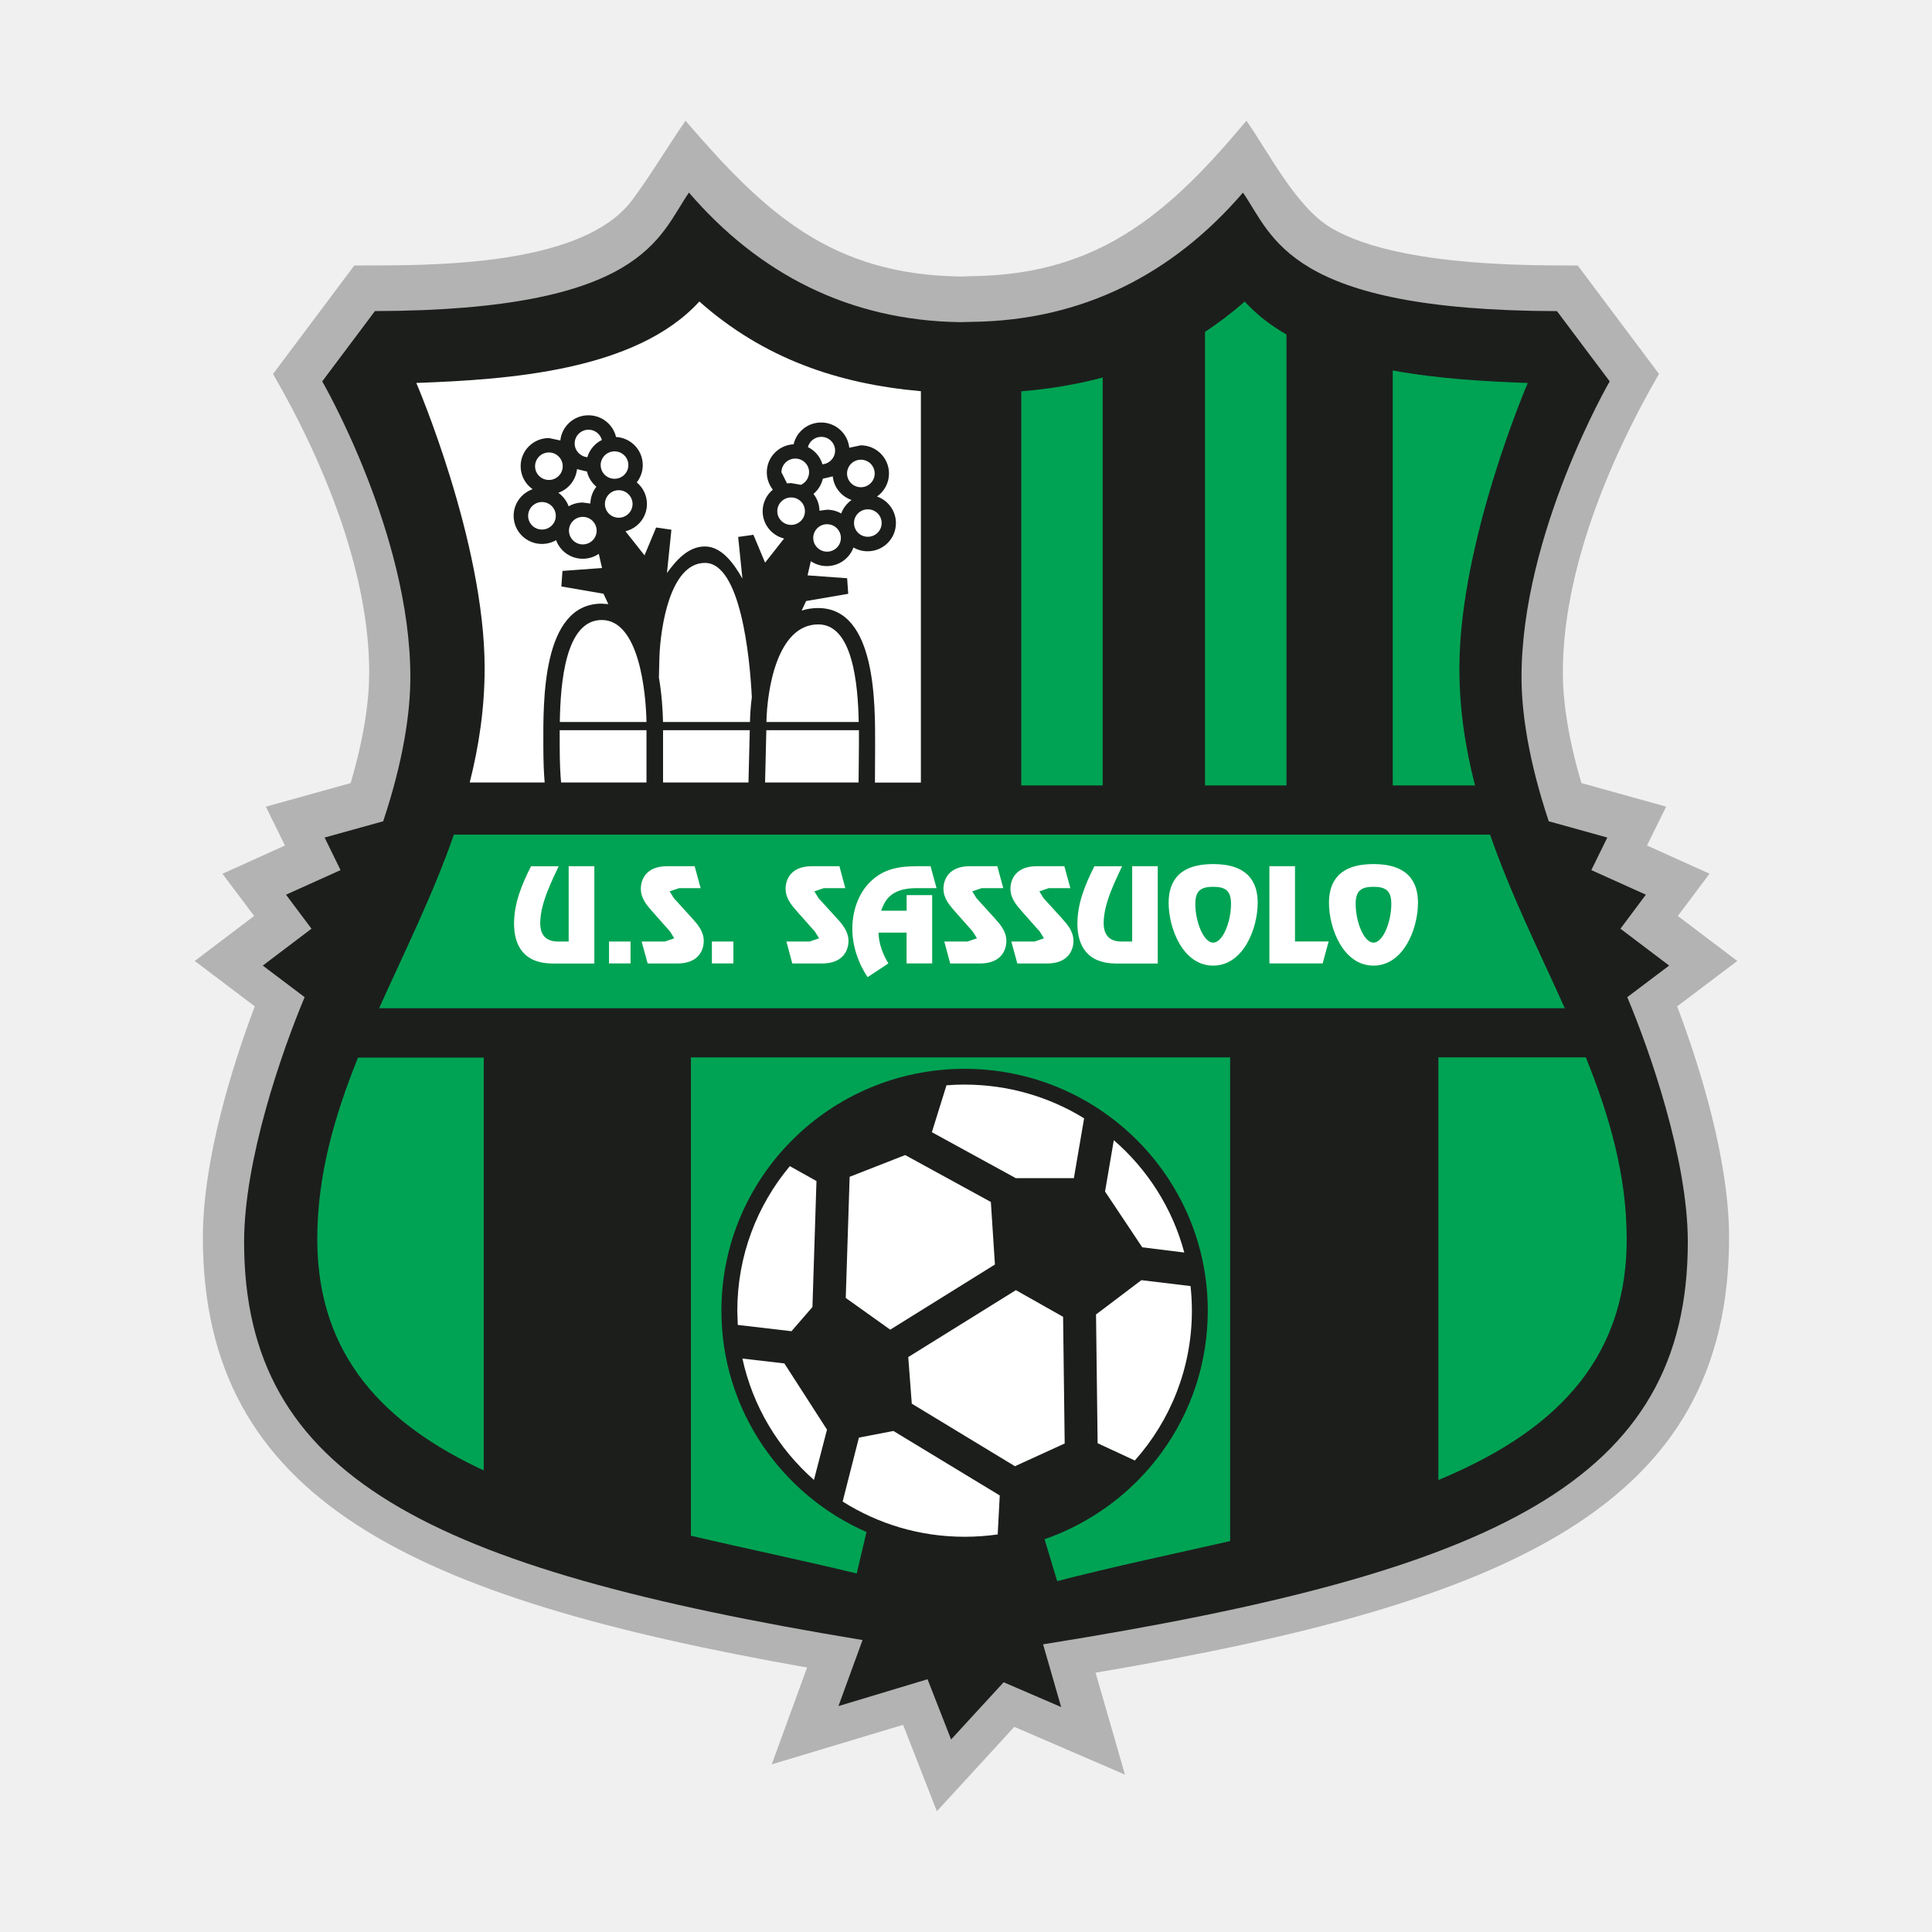
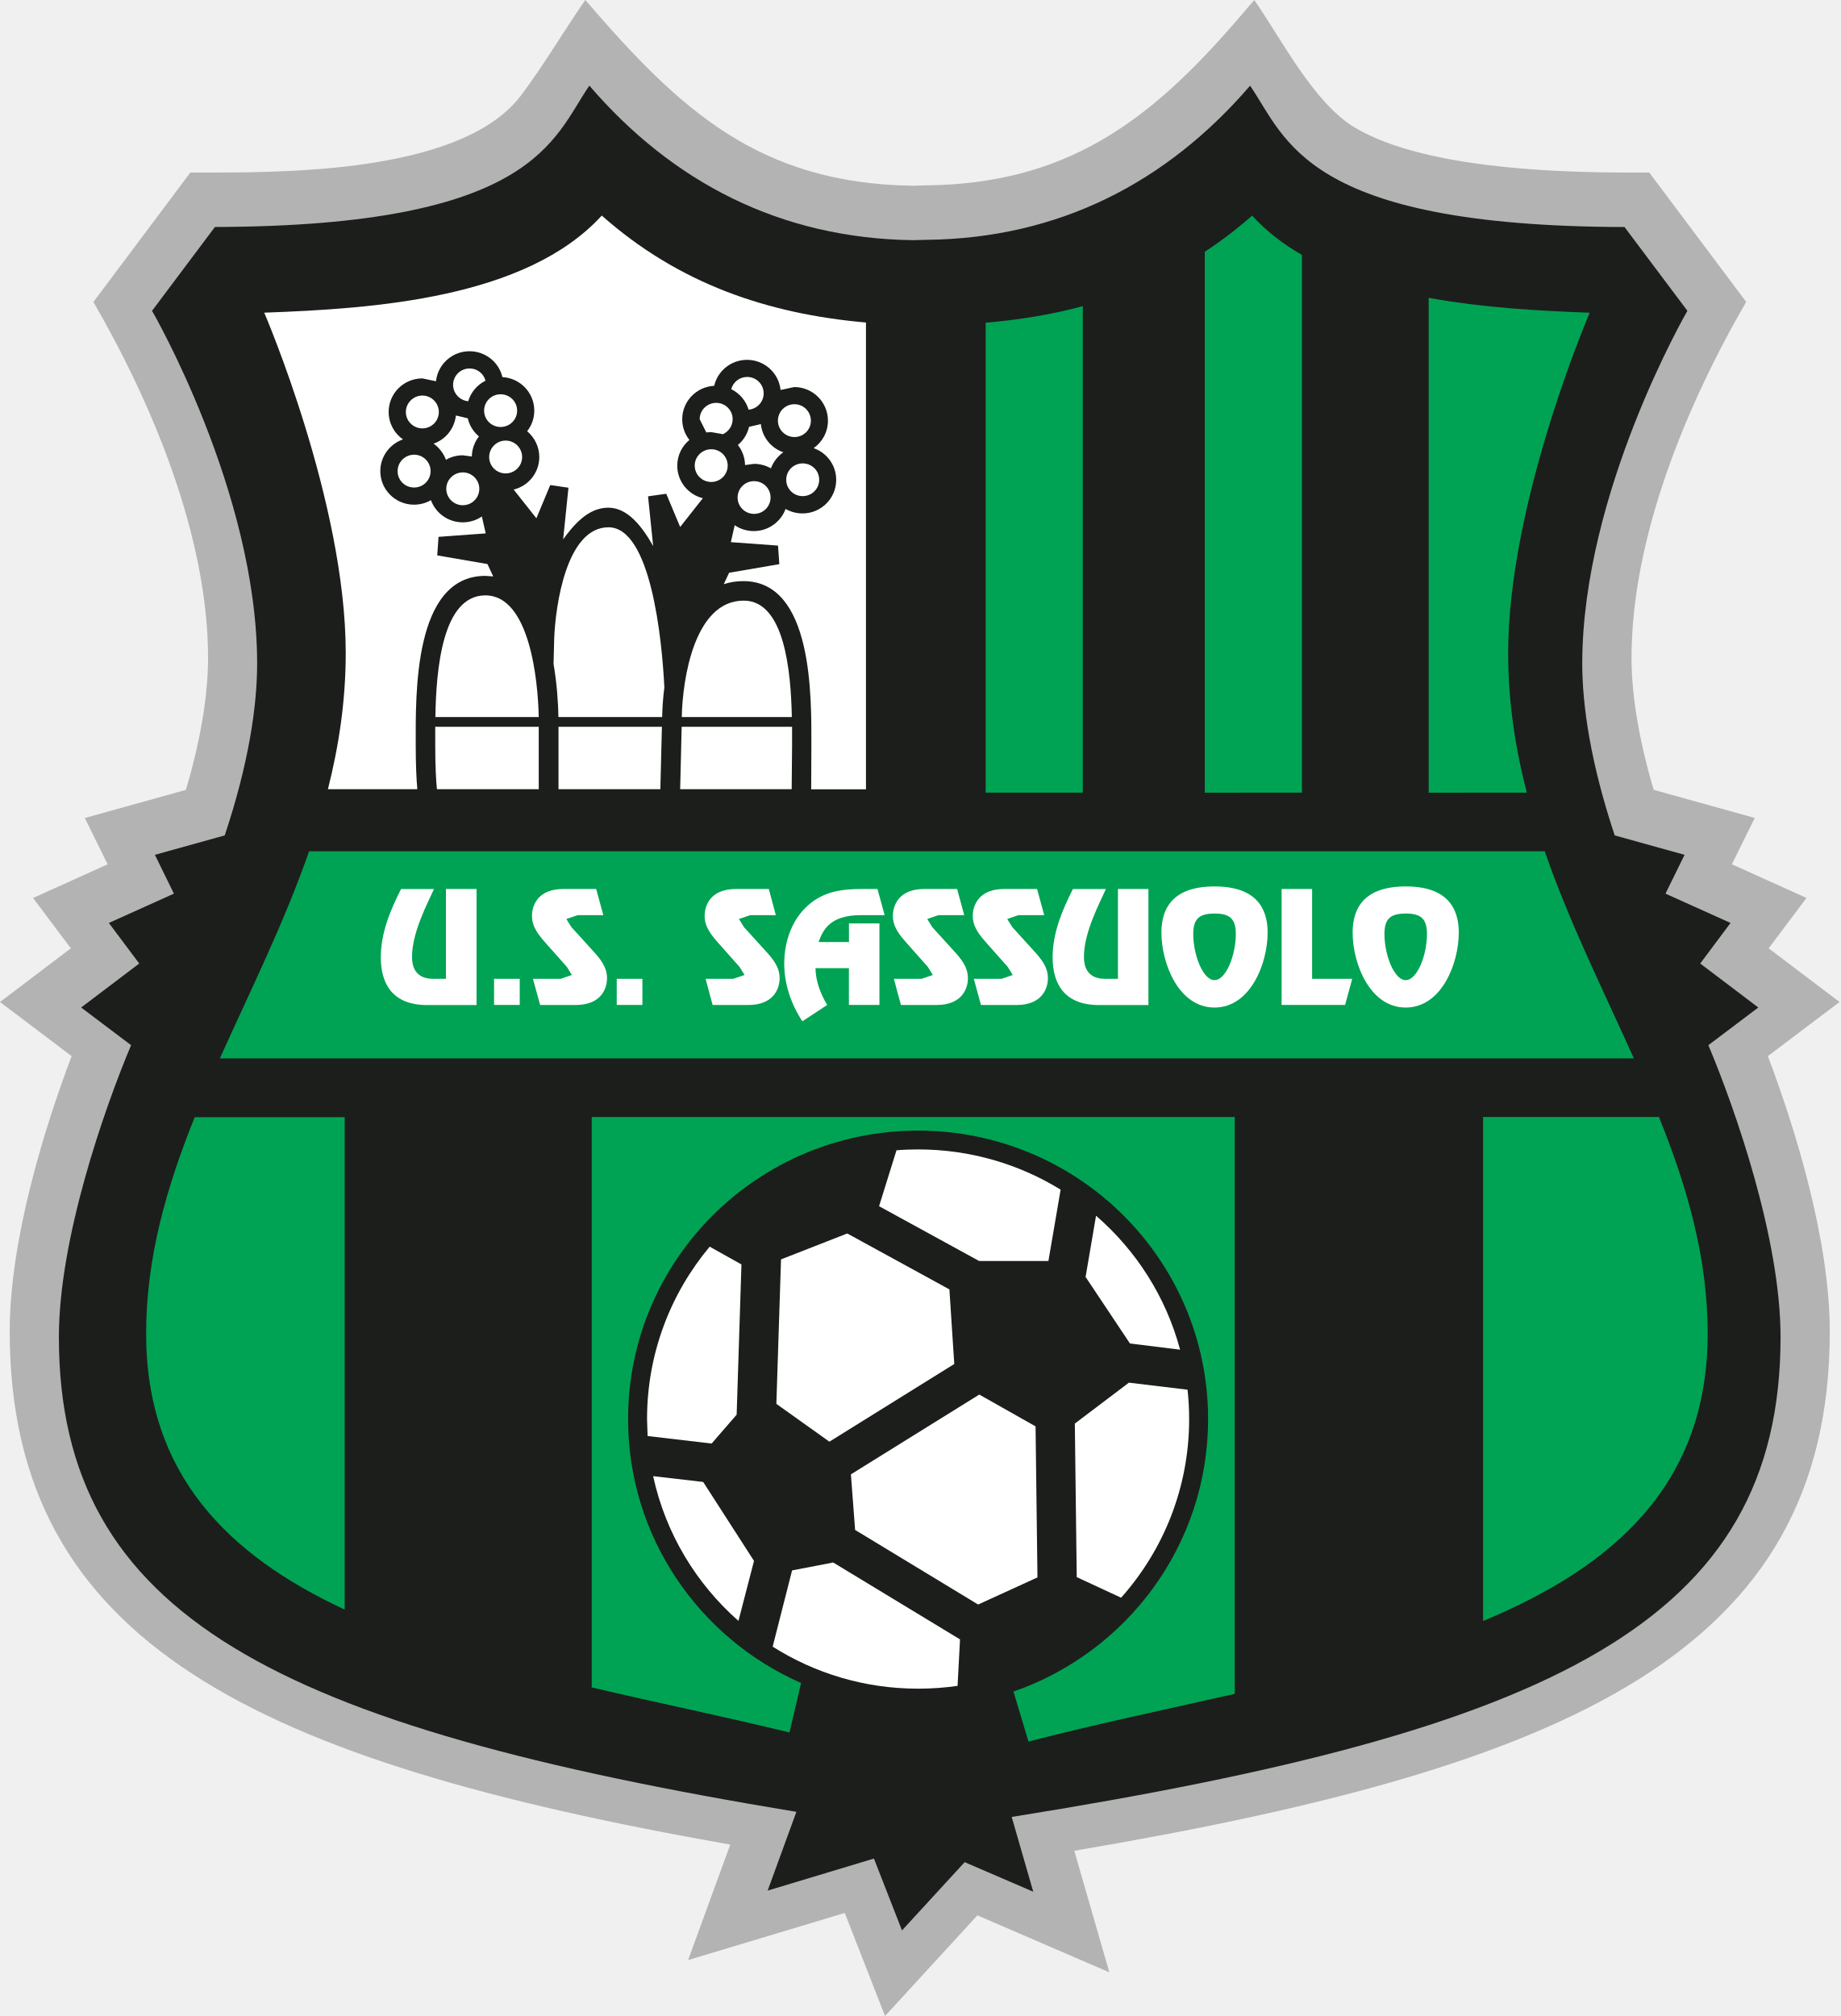
- <svg xmlns="http://www.w3.org/2000/svg" width="800" height="800" viewBox="0 0 800 800" fill="none">
-   <path d="M510.381 56.722L516.148 50C525.668 63.705 536.941 86.027 551.289 94.434C564.352 102.094 590.043 109.772 644.76 109.911L653.307 109.929L686.953 154.832C666.387 190.285 647.14 236.386 647.14 278.458C647.14 289.575 649.086 304.879 654.835 324.247L689.924 334.009L681.985 350.095L707.885 361.785L694.753 379.277L719.367 397.916L694.475 416.711C703.89 441.551 715.98 480.478 715.98 512.336C715.98 623.629 625.653 663.495 453.649 692.625L465.826 734.836L420.002 715.051L387.936 750L373.953 714.217L319.566 730.58L334.192 690.489C170.265 661.567 84.003 621.059 84.003 512.336C84.003 480.478 96.076 441.568 105.508 416.711L80.633 397.916L105.23 379.277L92.115 361.802L117.997 350.112L110.094 334.027L145.182 324.264C150.932 304.896 152.877 289.61 152.877 278.476C152.877 236.387 133.596 190.303 113.064 154.849L146.711 109.929L155.24 109.911C184.752 109.842 242.145 109.043 261.687 82.952C269.59 72.408 276.313 60.857 283.869 50C316.665 88.146 344.058 113.715 397.681 114.497L402.215 114.358C450.505 113.837 479.41 92.714 510.381 56.722Z" fill="#B3B3B3" />
-   <path d="M402.406 133.274C448.403 132.753 485.802 113.333 514.689 79.756C527.266 97.908 533.189 128.567 644.708 128.828L666.543 157.923C666.543 157.923 630.03 220.822 630.03 280.386C630.03 295.255 633.018 315.197 641.304 340.071L665.553 346.811L658.935 360.291L681.517 370.47L670.99 384.557L691.157 399.826L673.821 412.906C683.219 435.279 698.887 480.182 698.887 514.264C698.887 613.432 619.521 650.935 431.919 680.882L439.405 706.851L415.59 696.585L393.825 720.279L384.08 695.335L347.185 706.452L357.156 679.11C177.37 649.442 101.078 611.504 101.078 514.264C101.078 480.183 116.747 435.28 126.144 412.906L108.808 399.826L128.976 384.557L118.432 370.47L141.014 360.291L134.413 346.811L158.662 340.071C166.965 315.197 169.918 295.255 169.918 280.386C169.918 220.822 133.423 157.923 133.423 157.923L155.257 128.81C266.777 128.55 272.7 97.891 285.276 79.738C314.146 113.316 351.562 132.736 397.56 133.396L402.406 133.274Z" fill="#1C1E1C" />
-   <path d="M420.263 607.127L440.864 597.712L440.204 545.27L420.662 534.223L376.089 561.929L377.548 581.227" fill="white" />
-   <path d="M336.415 541.206L338.083 489.042L327.052 482.875C313.486 499.099 305.304 519.961 305.304 542.734L305.495 548.623L327.73 551.228" fill="white" />
-   <path d="M374.821 478.289L351.823 487.287L350.207 537.453L368.62 550.585L411.977 523.609L410.292 497.709" fill="white" />
-   <path d="M337.04 612.807L342.442 591.979L324.794 564.569L307.423 562.554C311.714 582.374 322.327 599.866 337.04 612.807Z" fill="white" />
-   <path d="M493.532 542.751C493.532 539.26 493.341 535.872 492.976 532.537L472.618 530.088L453.84 544.297L454.5 597.607L469.908 604.764C484.621 588.227 493.532 566.531 493.532 542.751Z" fill="white" />
-   <path d="M448.907 463.072C434.541 454.231 417.57 449.106 399.401 449.106C396.899 449.106 394.381 449.193 391.914 449.402L385.869 468.822L420.61 487.843H444.668" fill="white" />
-   <path d="M490.388 518.64C485.489 500.297 475.154 484.212 461.205 472.122L457.575 493.384L472.982 516.487" fill="white" />
-   <path d="M413.123 635.371L413.975 619.234L369.94 592.535L355.662 595.28L348.922 621.753C363.531 630.994 380.832 636.344 399.383 636.344C404.074 636.344 408.659 636.014 413.123 635.371Z" fill="white" />
-   <path d="M256.198 214.378C259.359 214.378 261.93 211.841 261.93 208.697C261.93 205.553 259.359 202.982 256.198 202.982C253.036 202.982 250.483 205.553 250.483 208.697C250.483 211.841 253.036 214.378 256.198 214.378Z" fill="white" />
-   <path d="M243.691 177.935C240.546 177.935 237.958 180.471 237.958 183.649C237.958 186.602 240.303 189.052 243.204 189.312C244.142 186.168 246.348 183.597 249.214 182.19C248.572 179.724 246.348 177.935 243.691 177.935Z" fill="white" />
-   <path d="M353.629 216.584C353.629 219.728 356.165 222.264 359.344 222.264C362.523 222.264 365.076 219.728 365.076 216.584C365.076 213.439 362.54 210.903 359.344 210.903C356.165 210.903 353.629 213.439 353.629 216.584Z" fill="white" />
-   <path d="M231.809 298.973H267.697C267.453 286.397 264.587 256.728 249.162 256.728C234.171 256.728 232.07 282.558 231.809 298.973Z" fill="white" />
-   <path d="M356.478 190.354C353.317 190.354 350.746 192.891 350.746 196.069C350.746 199.213 353.317 201.75 356.478 201.75C359.639 201.75 362.193 199.213 362.193 196.069C362.175 192.908 359.639 190.354 356.478 190.354Z" fill="white" />
-   <path d="M233.008 193.064C233.008 189.92 230.437 187.35 227.293 187.35C224.131 187.35 221.561 189.92 221.561 193.064C221.561 196.209 224.131 198.745 227.293 198.745C230.437 198.745 233.008 196.209 233.008 193.064Z" fill="white" />
-   <path d="M267.697 302.36H231.757C231.74 304.74 231.757 306.825 231.757 308.457C231.757 316.292 232.052 321.138 232.348 324.021H267.697" fill="white" />
-   <path d="M218.694 213.596C218.694 216.74 221.23 219.276 224.409 219.276C227.588 219.276 230.142 216.74 230.142 213.596C230.142 210.452 227.605 207.881 224.409 207.881C221.248 207.898 218.694 210.452 218.694 213.596Z" fill="white" />
-   <path d="M241.328 225.425C244.49 225.425 247.061 222.889 247.061 219.71C247.061 216.601 244.49 214.03 241.328 214.03C238.167 214.03 235.596 216.601 235.596 219.71C235.596 222.889 238.167 225.425 241.328 225.425Z" fill="white" />
-   <path d="M235.474 209.653C237.177 208.663 239.157 208.09 241.311 208.09L244.455 208.507C244.524 205.901 245.41 203.469 246.939 201.541C245.028 199.943 243.621 197.754 243.065 195.253L238.931 194.263C238.445 198.831 235.353 202.601 231.184 204.042C233.112 205.432 234.658 207.395 235.474 209.653Z" fill="white" />
-   <path d="M254.46 198.258C257.622 198.258 260.193 195.722 260.193 192.578C260.193 189.434 257.622 186.897 254.46 186.897C251.299 186.897 248.728 189.434 248.728 192.578C248.728 195.722 251.299 198.258 254.46 198.258Z" fill="white" />
-   <path d="M344.822 197.251L340.723 198.206C340.15 200.725 338.76 202.896 336.849 204.512C338.36 206.44 339.281 208.837 339.333 211.477L342.442 211.061C344.596 211.061 346.594 211.634 348.314 212.624C349.165 210.348 350.676 208.403 352.622 207.031C348.401 205.606 345.291 201.819 344.822 197.251Z" fill="white" />
-   <path d="M316.803 324.021H355.522L355.661 308.735C355.661 307.068 355.679 304.879 355.661 302.36H317.325" fill="white" />
-   <path d="M291.911 233.086C277.337 233.086 273.498 260.201 273.064 271.77L272.838 280.525C274.002 287.282 274.436 293.935 274.541 298.973H310.55C310.602 295.863 310.845 292.354 311.314 288.689C310.498 271.961 306.624 233.086 291.911 233.086Z" fill="white" />
-   <path d="M274.558 302.36V324.021H309.925L310.463 302.36" fill="white" />
-   <path d="M289.584 124.85C263.319 153.598 210.617 157.194 172.384 158.566C172.384 158.566 200.681 224.279 200.681 276.686C200.681 293.258 198.319 308.926 194.497 324.021H225.538C225.243 320.773 224.982 315.787 224.982 308.44C224.982 291.434 224.096 249.953 249.162 249.953L251.889 250.144L249.892 245.854L232.452 242.848L232.903 236.404L249.284 235.205L247.946 229.334C246.036 230.637 243.777 231.366 241.293 231.366C236.221 231.366 231.896 228.153 230.263 223.671C228.543 224.661 226.546 225.235 224.392 225.235C217.93 225.235 212.684 220.023 212.684 213.596C212.684 208.489 215.967 204.181 220.553 202.566C217.53 200.464 215.585 196.973 215.585 193.03C215.585 186.585 220.831 181.391 227.293 181.391L232.018 182.381C232.643 176.51 237.611 171.959 243.656 171.959C249.232 171.959 253.87 175.78 255.086 180.94C261.252 181.287 266.151 186.342 266.151 192.578C266.151 195.288 265.23 197.754 263.667 199.735C266.238 201.889 267.888 205.102 267.888 208.698C267.888 214.152 264.101 218.738 258.994 219.989L266.88 229.959L271.692 218.425L278.015 219.346L276.174 237.272C279.787 232.304 284.807 226.277 291.842 226.277C298.703 226.277 303.706 233.034 307.423 239.6L305.652 222.333L311.974 221.448L316.803 232.982L324.672 222.994C319.583 221.725 315.796 217.157 315.796 211.703C315.796 208.107 317.429 204.893 320.017 202.757C318.454 200.794 317.516 198.293 317.516 195.583C317.516 189.364 322.414 184.292 328.615 183.962C329.814 178.803 334.452 174.946 340.028 174.946C346.073 174.946 351.058 179.532 351.666 185.404L356.408 184.396C362.87 184.396 368.116 189.625 368.116 196.069C368.116 200.012 366.153 203.486 363.148 205.606C367.717 207.186 370.982 211.512 370.982 216.601C370.982 223.046 365.754 228.274 359.275 228.274C357.138 228.274 355.123 227.701 353.403 226.711C351.77 231.175 347.445 234.406 342.356 234.406C339.906 234.406 337.613 233.642 335.737 232.374L334.4 238.245L350.78 239.443L351.232 245.888L333.792 248.876L331.951 252.836C334.035 252.141 336.311 251.777 338.76 251.777C363.027 251.777 362.366 292.25 362.366 308.769L362.297 324.056H381.318V161.988C347.011 158.965 316.23 148.457 289.584 124.85Z" fill="white" />
-   <path d="M355.575 298.973C355.262 283.044 353.039 258.552 338.864 258.552C321.771 258.552 317.637 285.65 317.359 298.973" fill="white" />
-   <path d="M336.745 222.751C336.745 225.895 339.316 228.431 342.46 228.431C345.639 228.431 348.192 225.895 348.192 222.751C348.192 219.607 345.656 217.07 342.46 217.07C339.298 217.053 336.745 219.607 336.745 222.751Z" fill="white" />
-   <path d="M340.063 180.888C337.422 180.888 335.182 182.677 334.539 185.126C337.422 186.551 339.628 189.121 340.566 192.248C343.502 191.987 345.795 189.573 345.795 186.568C345.795 183.441 343.242 180.888 340.063 180.888Z" fill="white" />
-   <path d="M321.858 211.668C321.858 214.813 324.429 217.349 327.591 217.349C330.752 217.349 333.306 214.813 333.306 211.668C333.306 208.524 330.769 205.988 327.591 205.988C324.429 205.988 321.858 208.542 321.858 211.668Z" fill="white" />
-   <path d="M329.31 189.886C326.149 189.886 323.578 192.422 323.578 195.566L325.888 200.152L327.556 200.03L331.655 200.76C333.618 199.839 335.025 197.876 335.025 195.549C335.043 192.422 332.472 189.886 329.31 189.886Z" fill="white" />
-   <path d="M610.783 325.22C606.771 309.795 604.304 293.709 604.304 276.704C604.304 224.279 632.618 158.584 632.618 158.584C615.612 157.958 595.793 156.916 576.702 153.407V325.237" fill="#00A353" />
-   <path d="M673.578 513.082C673.578 486.558 666.404 461.996 656.659 437.833H595.602V612.842C641.008 593.977 673.578 565.351 673.578 513.082Z" fill="#00A353" />
-   <path d="M617.002 345.596H187.948C179.28 370.488 167.555 393.973 156.977 417.493H647.956C637.395 393.973 625.635 370.488 617.002 345.596Z" fill="#00A353" />
-   <path d="M148.239 437.92C138.529 462.048 131.373 486.61 131.373 513.1C131.373 561.824 159.704 589.999 200.316 608.881V437.92" fill="#00A353" />
-   <path d="M532.702 325.22V138.52C526.171 134.768 520.317 130.252 515.401 124.867C510.086 129.557 504.614 133.709 498.969 137.426V325.237" fill="#00A353" />
-   <path d="M456.602 325.219V156.308C445.78 159.243 434.524 161.05 422.886 162.04V325.219" fill="#00A353" />
-   <path d="M286.092 437.851V635.91C308.969 641.278 332.368 646.107 354.758 651.544L358.788 634.381C323.422 618.835 298.721 583.659 298.721 542.734C298.721 487.426 343.797 442.575 399.401 442.575C455.004 442.575 500.115 487.426 500.115 542.734C500.115 586.525 471.871 623.716 432.526 637.352L437.755 654.705C460.788 648.747 485.246 643.605 509.374 638.133V437.851" fill="#00A353" />
-   <path d="M568.729 390.324C564.716 390.324 561.347 381.587 561.347 374.308C561.347 368.924 563.518 367.204 568.729 367.204C573.94 367.204 576.112 368.924 576.112 374.308C576.112 381.604 572.742 390.324 568.729 390.324ZM568.729 399.843C581.218 399.843 587.159 384.505 587.159 373.805C587.159 365.102 582.938 357.789 568.729 357.789C554.503 357.789 550.299 365.102 550.299 373.805C550.299 384.505 556.24 399.843 568.729 399.843ZM536.229 358.675H525.633V398.94H547.676L550.16 389.855H536.229V358.675ZM502.339 390.324C498.344 390.324 494.956 381.587 494.956 374.308C494.956 368.924 497.162 367.204 502.339 367.204C507.567 367.204 509.739 368.924 509.739 374.308C509.739 381.604 506.369 390.324 502.339 390.324ZM502.339 399.843C514.828 399.843 520.786 384.505 520.786 373.805C520.786 365.102 516.565 357.789 502.339 357.789C488.13 357.789 483.909 365.102 483.909 373.805C483.909 384.505 489.867 399.843 502.339 399.843ZM479.41 358.675H468.813V389.873H464.818C462.734 389.873 457.001 389.873 457.001 382.247C457.001 373.77 462.299 363.869 464.627 358.692H453.163C449.41 366.144 446.127 373.978 446.127 382.421C446.127 391.731 450.349 398.975 462.195 398.975H479.392V358.675H479.41ZM440.725 358.675H429.33C420.436 358.675 418.404 364.407 418.404 368.003C418.404 371.998 420.905 374.83 423.372 377.644L430.546 385.738L432.283 388.535L428.392 389.873H418.769L421.253 398.957H433.603C442.445 398.957 444.495 393.242 444.495 389.647C444.495 385.652 442.011 382.785 439.492 380.023L432.11 371.894L430.372 369.097L434.264 367.76H443.209L440.725 358.675ZM412.967 358.675H401.572C392.695 358.675 390.663 364.407 390.663 368.003C390.663 371.998 393.147 374.83 395.631 377.644L402.805 385.738L404.542 388.535L400.617 389.873H391.011L393.46 398.957H405.811C414.687 398.957 416.719 393.242 416.719 389.647C416.719 385.652 414.218 382.785 411.699 380.023L404.317 371.894L402.597 369.097L406.488 367.76H415.434L412.967 358.675ZM386.008 370.643H375.412V377.105H364.85C366.205 373.666 368.134 367.76 379.477 367.76H387.797L385.313 358.675H380.102C372.476 358.675 365.893 359.613 360.23 365.276C355.192 370.296 352.934 377.609 352.934 384.592C352.934 391.696 355.349 398.732 359.24 404.62L367.855 398.94C365.545 395.084 363.843 390.706 363.791 386.173H375.394V398.94H385.991V370.643H386.008ZM347.584 358.675H336.189C327.313 358.675 325.298 364.407 325.298 368.003C325.298 371.998 327.747 374.83 330.248 377.644L337.422 385.738L339.159 388.535L335.234 389.873H325.628L328.077 398.957H340.428C349.304 398.957 351.336 393.242 351.336 389.647C351.336 385.652 348.852 382.785 346.316 380.023L338.934 371.894L337.214 369.097L341.105 367.76H350.016L347.584 358.675ZM294.778 389.872H303.689V398.94H294.778V389.872ZM287.638 358.675H276.243C267.367 358.675 265.352 364.407 265.352 368.003C265.352 371.998 267.801 374.83 270.302 377.644L277.476 385.738L279.196 388.535L275.305 389.873H265.682L268.183 398.957H280.516C289.393 398.957 291.408 393.242 291.408 389.647C291.408 385.652 288.924 382.785 286.405 380.023L279.023 371.894L277.285 369.097L281.211 367.76H290.122L287.638 358.675ZM252.185 389.872H261.096V398.94H252.185V389.872ZM246.088 358.675H235.474V389.873H231.514C229.447 389.873 223.697 389.873 223.697 382.247C223.697 373.77 228.995 363.869 231.323 358.692H219.893C216.106 366.144 212.858 373.978 212.858 382.421C212.858 391.731 217.044 398.975 228.908 398.975H246.105V358.675H246.088Z" fill="white" />
+ <svg xmlns="http://www.w3.org/2000/svg" width="639" height="700" viewBox="0 0 639 700" fill="none">
+   <path d="M429.748 6.722L435.515 0C445.035 13.705 456.308 36.027 470.656 44.434C483.719 52.094 509.41 59.772 564.127 59.911L572.674 59.929L606.32 104.832C585.754 140.285 566.507 186.386 566.507 228.458C566.507 239.575 568.453 254.879 574.202 274.247L609.291 284.009L601.352 300.095L627.252 311.785L614.12 329.277L638.734 347.916L613.842 366.711C623.257 391.551 635.347 430.478 635.347 462.336C635.347 573.629 545.02 613.495 373.016 642.625L385.193 684.836L339.369 665.051L307.303 700L293.32 664.217L238.933 680.58L253.559 640.489C89.632 611.567 3.37 571.059 3.37 462.336C3.37 430.478 15.443 391.568 24.875 366.711L0 347.916L24.597 329.277L11.482 311.802L37.364 300.112L29.461 284.027L64.549 274.264C70.299 254.896 72.244 239.61 72.244 228.476C72.244 186.387 52.963 140.303 32.431 104.849L66.078 59.929L74.607 59.911C104.119 59.842 161.512 59.043 181.054 32.952C188.957 22.408 195.68 10.857 203.236 0C236.032 38.146 263.425 63.715 317.048 64.497L321.582 64.358C369.872 63.837 398.777 42.714 429.748 6.722Z" fill="#B3B3B3" />
+   <path d="M321.773 83.274C367.77 82.753 405.169 63.333 434.056 29.756C446.633 47.908 452.556 78.567 564.075 78.828L585.91 107.923C585.91 107.923 549.397 170.822 549.397 230.386C549.397 245.255 552.385 265.197 560.671 290.071L584.92 296.811L578.302 310.291L600.884 320.47L590.357 334.557L610.524 349.826L593.188 362.906C602.586 385.279 618.254 430.182 618.254 464.264C618.254 563.432 538.888 600.935 351.286 630.882L358.772 656.851L334.957 646.585L313.192 670.279L303.447 645.335L266.552 656.452L276.523 629.11C96.737 599.442 20.445 561.504 20.445 464.264C20.445 430.183 36.114 385.28 45.511 362.906L28.175 349.826L48.343 334.557L37.799 320.47L60.381 310.291L53.78 296.811L78.029 290.071C86.332 265.197 89.285 245.255 89.285 230.386C89.285 170.822 52.79 107.923 52.79 107.923L74.624 78.81C186.144 78.55 192.067 47.891 204.643 29.738C233.513 63.316 270.929 82.736 316.927 83.396L321.773 83.274Z" fill="#1C1E1C" />
+   <path d="M339.63 557.127L360.231 547.712L359.571 495.27L340.029 484.223L295.456 511.929L296.915 531.227" fill="white" />
+   <path d="M255.782 491.206L257.45 439.042L246.419 432.875C232.853 449.099 224.671 469.961 224.671 492.734L224.862 498.623L247.097 501.228" fill="white" />
+   <path d="M294.188 428.289L271.19 437.287L269.574 487.453L287.987 500.585L331.344 473.609L329.659 447.709" fill="white" />
+   <path d="M256.407 562.807L261.809 541.979L244.161 514.569L226.79 512.554C231.081 532.374 241.694 549.866 256.407 562.807Z" fill="white" />
+   <path d="M412.899 492.751C412.899 489.26 412.708 485.872 412.343 482.537L391.985 480.088L373.207 494.297L373.867 547.607L389.275 554.764C403.988 538.227 412.899 516.531 412.899 492.751Z" fill="white" />
+   <path d="M368.274 413.072C353.908 404.231 336.937 399.106 318.768 399.106C316.266 399.106 313.748 399.193 311.281 399.402L305.236 418.822L339.977 437.843H364.035" fill="white" />
+   <path d="M409.755 468.64C404.856 450.297 394.521 434.212 380.572 422.122L376.942 443.384L392.349 466.487" fill="white" />
+   <path d="M332.49 585.371L333.342 569.234L289.307 542.535L275.029 545.28L268.289 571.753C282.898 580.994 300.199 586.344 318.75 586.344C323.441 586.344 328.026 586.014 332.49 585.371Z" fill="white" />
+   <path d="M175.565 164.378C178.726 164.378 181.297 161.841 181.297 158.697C181.297 155.553 178.726 152.982 175.565 152.982C172.403 152.982 169.85 155.553 169.85 158.697C169.85 161.841 172.403 164.378 175.565 164.378Z" fill="white" />
+   <path d="M163.058 127.935C159.913 127.935 157.325 130.471 157.325 133.649C157.325 136.602 159.67 139.052 162.571 139.312C163.509 136.168 165.715 133.597 168.581 132.19C167.939 129.724 165.715 127.935 163.058 127.935Z" fill="white" />
+   <path d="M272.996 166.584C272.996 169.728 275.532 172.264 278.711 172.264C281.89 172.264 284.443 169.728 284.443 166.584C284.443 163.439 281.907 160.903 278.711 160.903C275.532 160.903 272.996 163.439 272.996 166.584Z" fill="white" />
+   <path d="M151.176 248.973H187.064C186.82 236.397 183.954 206.728 168.529 206.728C153.538 206.728 151.437 232.558 151.176 248.973Z" fill="white" />
+   <path d="M275.845 140.354C272.684 140.354 270.113 142.891 270.113 146.069C270.113 149.213 272.684 151.75 275.845 151.75C279.006 151.75 281.56 149.213 281.56 146.069C281.542 142.908 279.006 140.354 275.845 140.354Z" fill="white" />
+   <path d="M152.375 143.064C152.375 139.92 149.804 137.35 146.66 137.35C143.498 137.35 140.928 139.92 140.928 143.064C140.928 146.209 143.498 148.745 146.66 148.745C149.804 148.745 152.375 146.209 152.375 143.064Z" fill="white" />
+   <path d="M187.064 252.36H151.124C151.107 254.74 151.124 256.825 151.124 258.457C151.124 266.292 151.419 271.138 151.715 274.021H187.064" fill="white" />
+   <path d="M138.061 163.596C138.061 166.74 140.597 169.276 143.776 169.276C146.955 169.276 149.509 166.74 149.509 163.596C149.509 160.452 146.972 157.881 143.776 157.881C140.615 157.898 138.061 160.452 138.061 163.596Z" fill="white" />
+   <path d="M160.695 175.425C163.857 175.425 166.428 172.889 166.428 169.71C166.428 166.601 163.857 164.03 160.695 164.03C157.534 164.03 154.963 166.601 154.963 169.71C154.963 172.889 157.534 175.425 160.695 175.425Z" fill="white" />
+   <path d="M154.841 159.653C156.544 158.663 158.524 158.09 160.678 158.09L163.822 158.507C163.891 155.901 164.777 153.469 166.306 151.541C164.395 149.943 162.988 147.754 162.432 145.253L158.298 144.263C157.812 148.831 154.72 152.601 150.551 154.042C152.479 155.432 154.025 157.395 154.841 159.653Z" fill="white" />
+   <path d="M173.827 148.258C176.989 148.258 179.56 145.722 179.56 142.578C179.56 139.434 176.989 136.897 173.827 136.897C170.666 136.897 168.095 139.434 168.095 142.578C168.095 145.722 170.666 148.258 173.827 148.258Z" fill="white" />
+   <path d="M264.189 147.251L260.09 148.206C259.517 150.725 258.127 152.896 256.216 154.512C257.727 156.44 258.648 158.837 258.7 161.477L261.809 161.061C263.963 161.061 265.961 161.634 267.681 162.624C268.532 160.348 270.043 158.403 271.989 157.031C267.768 155.606 264.658 151.819 264.189 147.251Z" fill="white" />
+   <path d="M236.17 274.021H274.889L275.028 258.735C275.028 257.068 275.046 254.879 275.028 252.36H236.692" fill="white" />
+   <path d="M211.278 183.086C196.704 183.086 192.865 210.201 192.431 221.77L192.205 230.525C193.369 237.282 193.803 243.935 193.908 248.973H229.917C229.969 245.863 230.212 242.354 230.681 238.689C229.865 221.961 225.991 183.086 211.278 183.086Z" fill="white" />
+   <path d="M193.925 252.36V274.021H229.292L229.83 252.36" fill="white" />
+   <path d="M208.951 74.85C182.686 103.598 129.984 107.194 91.751 108.566C91.751 108.566 120.048 174.279 120.048 226.686C120.048 243.258 117.686 258.926 113.864 274.021H144.905C144.61 270.773 144.349 265.787 144.349 258.44C144.349 241.434 143.463 199.953 168.529 199.953L171.256 200.144L169.259 195.854L151.819 192.848L152.27 186.404L168.651 185.205L167.313 179.334C165.403 180.637 163.144 181.366 160.66 181.366C155.588 181.366 151.263 178.153 149.63 173.671C147.91 174.661 145.913 175.235 143.759 175.235C137.297 175.235 132.051 170.023 132.051 163.596C132.051 158.489 135.334 154.181 139.92 152.566C136.897 150.464 134.952 146.973 134.952 143.03C134.952 136.585 140.198 131.391 146.66 131.391L151.385 132.381C152.01 126.51 156.978 121.959 163.023 121.959C168.599 121.959 173.237 125.78 174.453 130.94C180.619 131.287 185.518 136.342 185.518 142.578C185.518 145.288 184.597 147.754 183.034 149.735C185.605 151.889 187.255 155.102 187.255 158.698C187.255 164.152 183.468 168.738 178.361 169.989L186.247 179.959L191.059 168.425L197.382 169.346L195.541 187.272C199.154 182.304 204.174 176.277 211.209 176.277C218.07 176.277 223.073 183.034 226.79 189.6L225.019 172.333L231.341 171.448L236.17 182.982L244.039 172.994C238.95 171.725 235.163 167.157 235.163 161.703C235.163 158.107 236.796 154.893 239.384 152.757C237.821 150.794 236.883 148.293 236.883 145.583C236.883 139.364 241.781 134.292 247.982 133.962C249.181 128.803 253.819 124.946 259.395 124.946C265.44 124.946 270.425 129.532 271.033 135.404L275.775 134.396C282.237 134.396 287.483 139.625 287.483 146.069C287.483 150.012 285.52 153.486 282.515 155.606C287.084 157.186 290.349 161.512 290.349 166.601C290.349 173.046 285.121 178.274 278.642 178.274C276.505 178.274 274.49 177.701 272.77 176.711C271.137 181.175 266.812 184.406 261.723 184.406C259.273 184.406 256.98 183.642 255.104 182.374L253.767 188.245L270.147 189.443L270.599 195.888L253.159 198.876L251.318 202.836C253.402 202.141 255.678 201.777 258.127 201.777C282.394 201.777 281.733 242.25 281.733 258.769L281.664 274.056H300.685V111.988C266.378 108.965 235.597 98.457 208.951 74.85Z" fill="white" />
+   <path d="M274.942 248.973C274.629 233.044 272.406 208.552 258.231 208.552C241.138 208.552 237.004 235.65 236.726 248.973" fill="white" />
+   <path d="M256.112 172.751C256.112 175.895 258.683 178.431 261.827 178.431C265.006 178.431 267.559 175.895 267.559 172.751C267.559 169.607 265.023 167.07 261.827 167.07C258.665 167.053 256.112 169.607 256.112 172.751Z" fill="white" />
+   <path d="M259.43 130.888C256.789 130.888 254.549 132.677 253.906 135.126C256.789 136.551 258.995 139.121 259.933 142.248C262.869 141.987 265.162 139.573 265.162 136.568C265.162 133.441 262.609 130.888 259.43 130.888Z" fill="white" />
+   <path d="M241.225 161.668C241.225 164.813 243.796 167.349 246.958 167.349C250.119 167.349 252.673 164.813 252.673 161.668C252.673 158.524 250.136 155.988 246.958 155.988C243.796 155.988 241.225 158.542 241.225 161.668Z" fill="white" />
+   <path d="M248.677 139.886C245.516 139.886 242.945 142.422 242.945 145.566L245.255 150.152L246.923 150.03L251.022 150.76C252.985 149.839 254.392 147.876 254.392 145.549C254.41 142.422 251.839 139.886 248.677 139.886Z" fill="white" />
+   <path d="M530.15 275.22C526.138 259.795 523.671 243.709 523.671 226.704C523.671 174.279 551.985 108.584 551.985 108.584C534.979 107.958 515.16 106.916 496.069 103.407V275.237" fill="#00A353" />
+   <path d="M592.945 463.082C592.945 436.558 585.771 411.996 576.026 387.833H514.969V562.842C560.375 543.977 592.945 515.351 592.945 463.082Z" fill="#00A353" />
+   <path d="M536.369 295.596H107.315C98.647 320.488 86.922 343.973 76.344 367.493H567.323C556.762 343.973 545.002 320.488 536.369 295.596Z" fill="#00A353" />
+   <path d="M67.606 387.92C57.896 412.048 50.74 436.61 50.74 463.1C50.74 511.824 79.071 539.999 119.683 558.881V387.92" fill="#00A353" />
+   <path d="M452.069 275.22V88.52C445.538 84.768 439.684 80.252 434.768 74.867C429.453 79.557 423.981 83.709 418.336 87.426V275.237" fill="#00A353" />
+   <path d="M375.969 275.219V106.308C365.147 109.243 353.891 111.05 342.253 112.04V275.219" fill="#00A353" />
+   <path d="M205.459 387.851V585.91C228.336 591.278 251.735 596.107 274.125 601.544L278.155 584.381C242.789 568.835 218.088 533.659 218.088 492.734C218.088 437.426 263.164 392.575 318.768 392.575C374.371 392.575 419.482 437.426 419.482 492.734C419.482 536.525 391.238 573.716 351.893 587.352L357.122 604.705C380.155 598.747 404.613 593.605 428.741 588.133V387.851" fill="#00A353" />
+   <path d="M488.096 340.324C484.083 340.324 480.714 331.587 480.714 324.308C480.714 318.924 482.885 317.204 488.096 317.204C493.307 317.204 495.479 318.924 495.479 324.308C495.479 331.604 492.109 340.324 488.096 340.324ZM488.096 349.843C500.585 349.843 506.526 334.505 506.526 323.805C506.526 315.102 502.305 307.789 488.096 307.789C473.87 307.789 469.666 315.102 469.666 323.805C469.666 334.505 475.607 349.843 488.096 349.843ZM455.596 308.675H445V348.94H467.043L469.527 339.855H455.596V308.675ZM421.706 340.324C417.711 340.324 414.323 331.587 414.323 324.308C414.323 318.924 416.529 317.204 421.706 317.204C426.934 317.204 429.106 318.924 429.106 324.308C429.106 331.604 425.736 340.324 421.706 340.324ZM421.706 349.843C434.195 349.843 440.153 334.505 440.153 323.805C440.153 315.102 435.932 307.789 421.706 307.789C407.497 307.789 403.276 315.102 403.276 323.805C403.276 334.505 409.234 349.843 421.706 349.843ZM398.777 308.675H388.18V339.873H384.185C382.101 339.873 376.368 339.873 376.368 332.247C376.368 323.77 381.666 313.869 383.994 308.692H372.53C368.777 316.144 365.494 323.978 365.494 332.421C365.494 341.731 369.716 348.975 381.562 348.975H398.759V308.675H398.777ZM360.092 308.675H348.697C339.803 308.675 337.771 314.407 337.771 318.003C337.771 321.998 340.272 324.83 342.739 327.644L349.913 335.738L351.65 338.535L347.759 339.873H338.136L340.62 348.957H352.97C361.812 348.957 363.862 343.242 363.862 339.647C363.862 335.652 361.378 332.785 358.859 330.023L351.477 321.894L349.739 319.097L353.631 317.76H362.576L360.092 308.675ZM332.334 308.675H320.939C312.062 308.675 310.03 314.407 310.03 318.003C310.03 321.998 312.514 324.83 314.998 327.644L322.172 335.738L323.909 338.535L319.984 339.873H310.378L312.827 348.957H325.178C334.054 348.957 336.086 343.242 336.086 339.647C336.086 335.652 333.585 332.785 331.066 330.023L323.684 321.894L321.964 319.097L325.855 317.76H334.801L332.334 308.675ZM305.375 320.643H294.779V327.105H284.217C285.572 323.666 287.501 317.76 298.844 317.76H307.164L304.68 308.675H299.469C291.843 308.675 285.26 309.613 279.597 315.276C274.559 320.296 272.301 327.609 272.301 334.592C272.301 341.696 274.716 348.732 278.607 354.62L287.222 348.94C284.912 345.084 283.21 340.706 283.158 336.173H294.761V348.94H305.358V320.643H305.375ZM266.951 308.675H255.556C246.68 308.675 244.665 314.407 244.665 318.003C244.665 321.998 247.114 324.83 249.615 327.644L256.789 335.738L258.526 338.535L254.601 339.873H244.995L247.444 348.957H259.795C268.671 348.957 270.703 343.242 270.703 339.647C270.703 335.652 268.219 332.785 265.683 330.023L258.301 321.894L256.581 319.097L260.472 317.76H269.383L266.951 308.675ZM214.145 339.872H223.056V348.94H214.145V339.872ZM207.005 308.675H195.61C186.734 308.675 184.719 314.407 184.719 318.003C184.719 321.998 187.168 324.83 189.669 327.644L196.843 335.738L198.563 338.535L194.672 339.873H185.049L187.55 348.957H199.883C208.76 348.957 210.775 343.242 210.775 339.647C210.775 335.652 208.291 332.785 205.772 330.023L198.39 321.894L196.652 319.097L200.578 317.76H209.489L207.005 308.675ZM171.552 339.872H180.463V348.94H171.552V339.872ZM154.841 308.675V339.873H150.881C148.814 339.873 143.064 339.873 143.064 332.247C143.064 323.77 148.362 313.869 150.69 308.692H139.26C135.473 316.144 132.225 323.978 132.225 332.421C132.225 341.731 136.411 348.975 148.275 348.975H165.472V308.675H154.841Z" fill="white" />
</svg>
